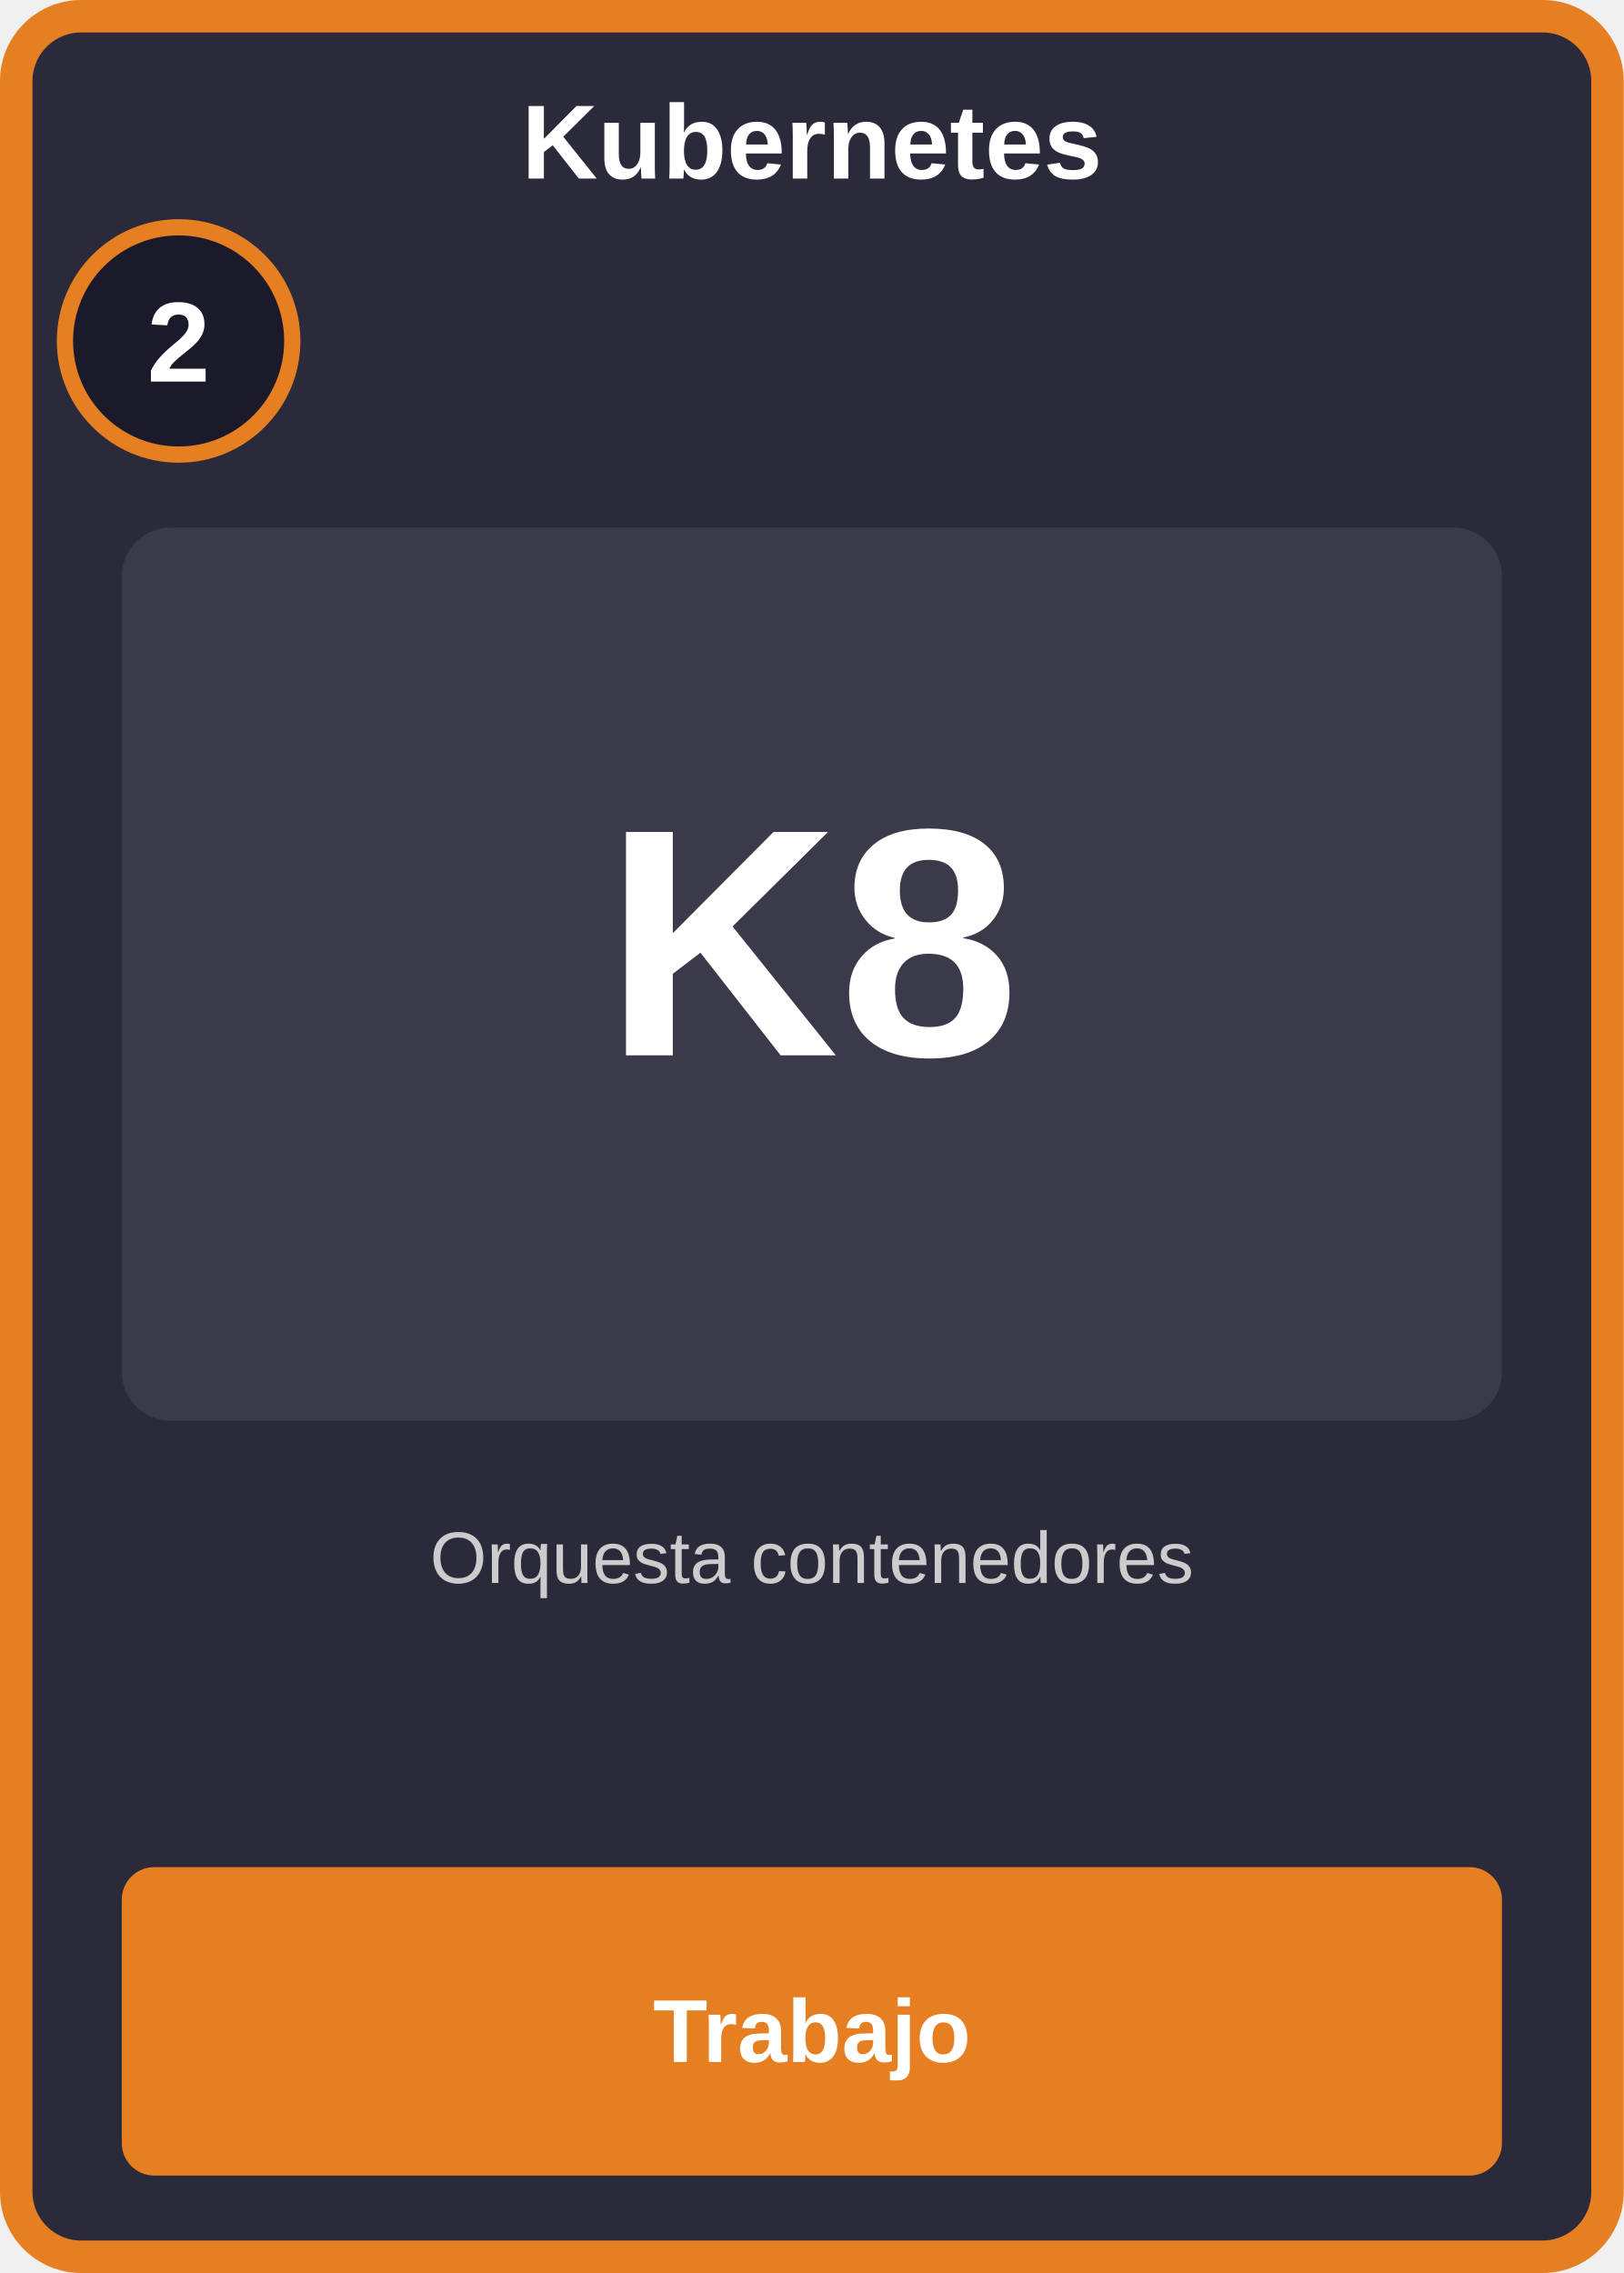
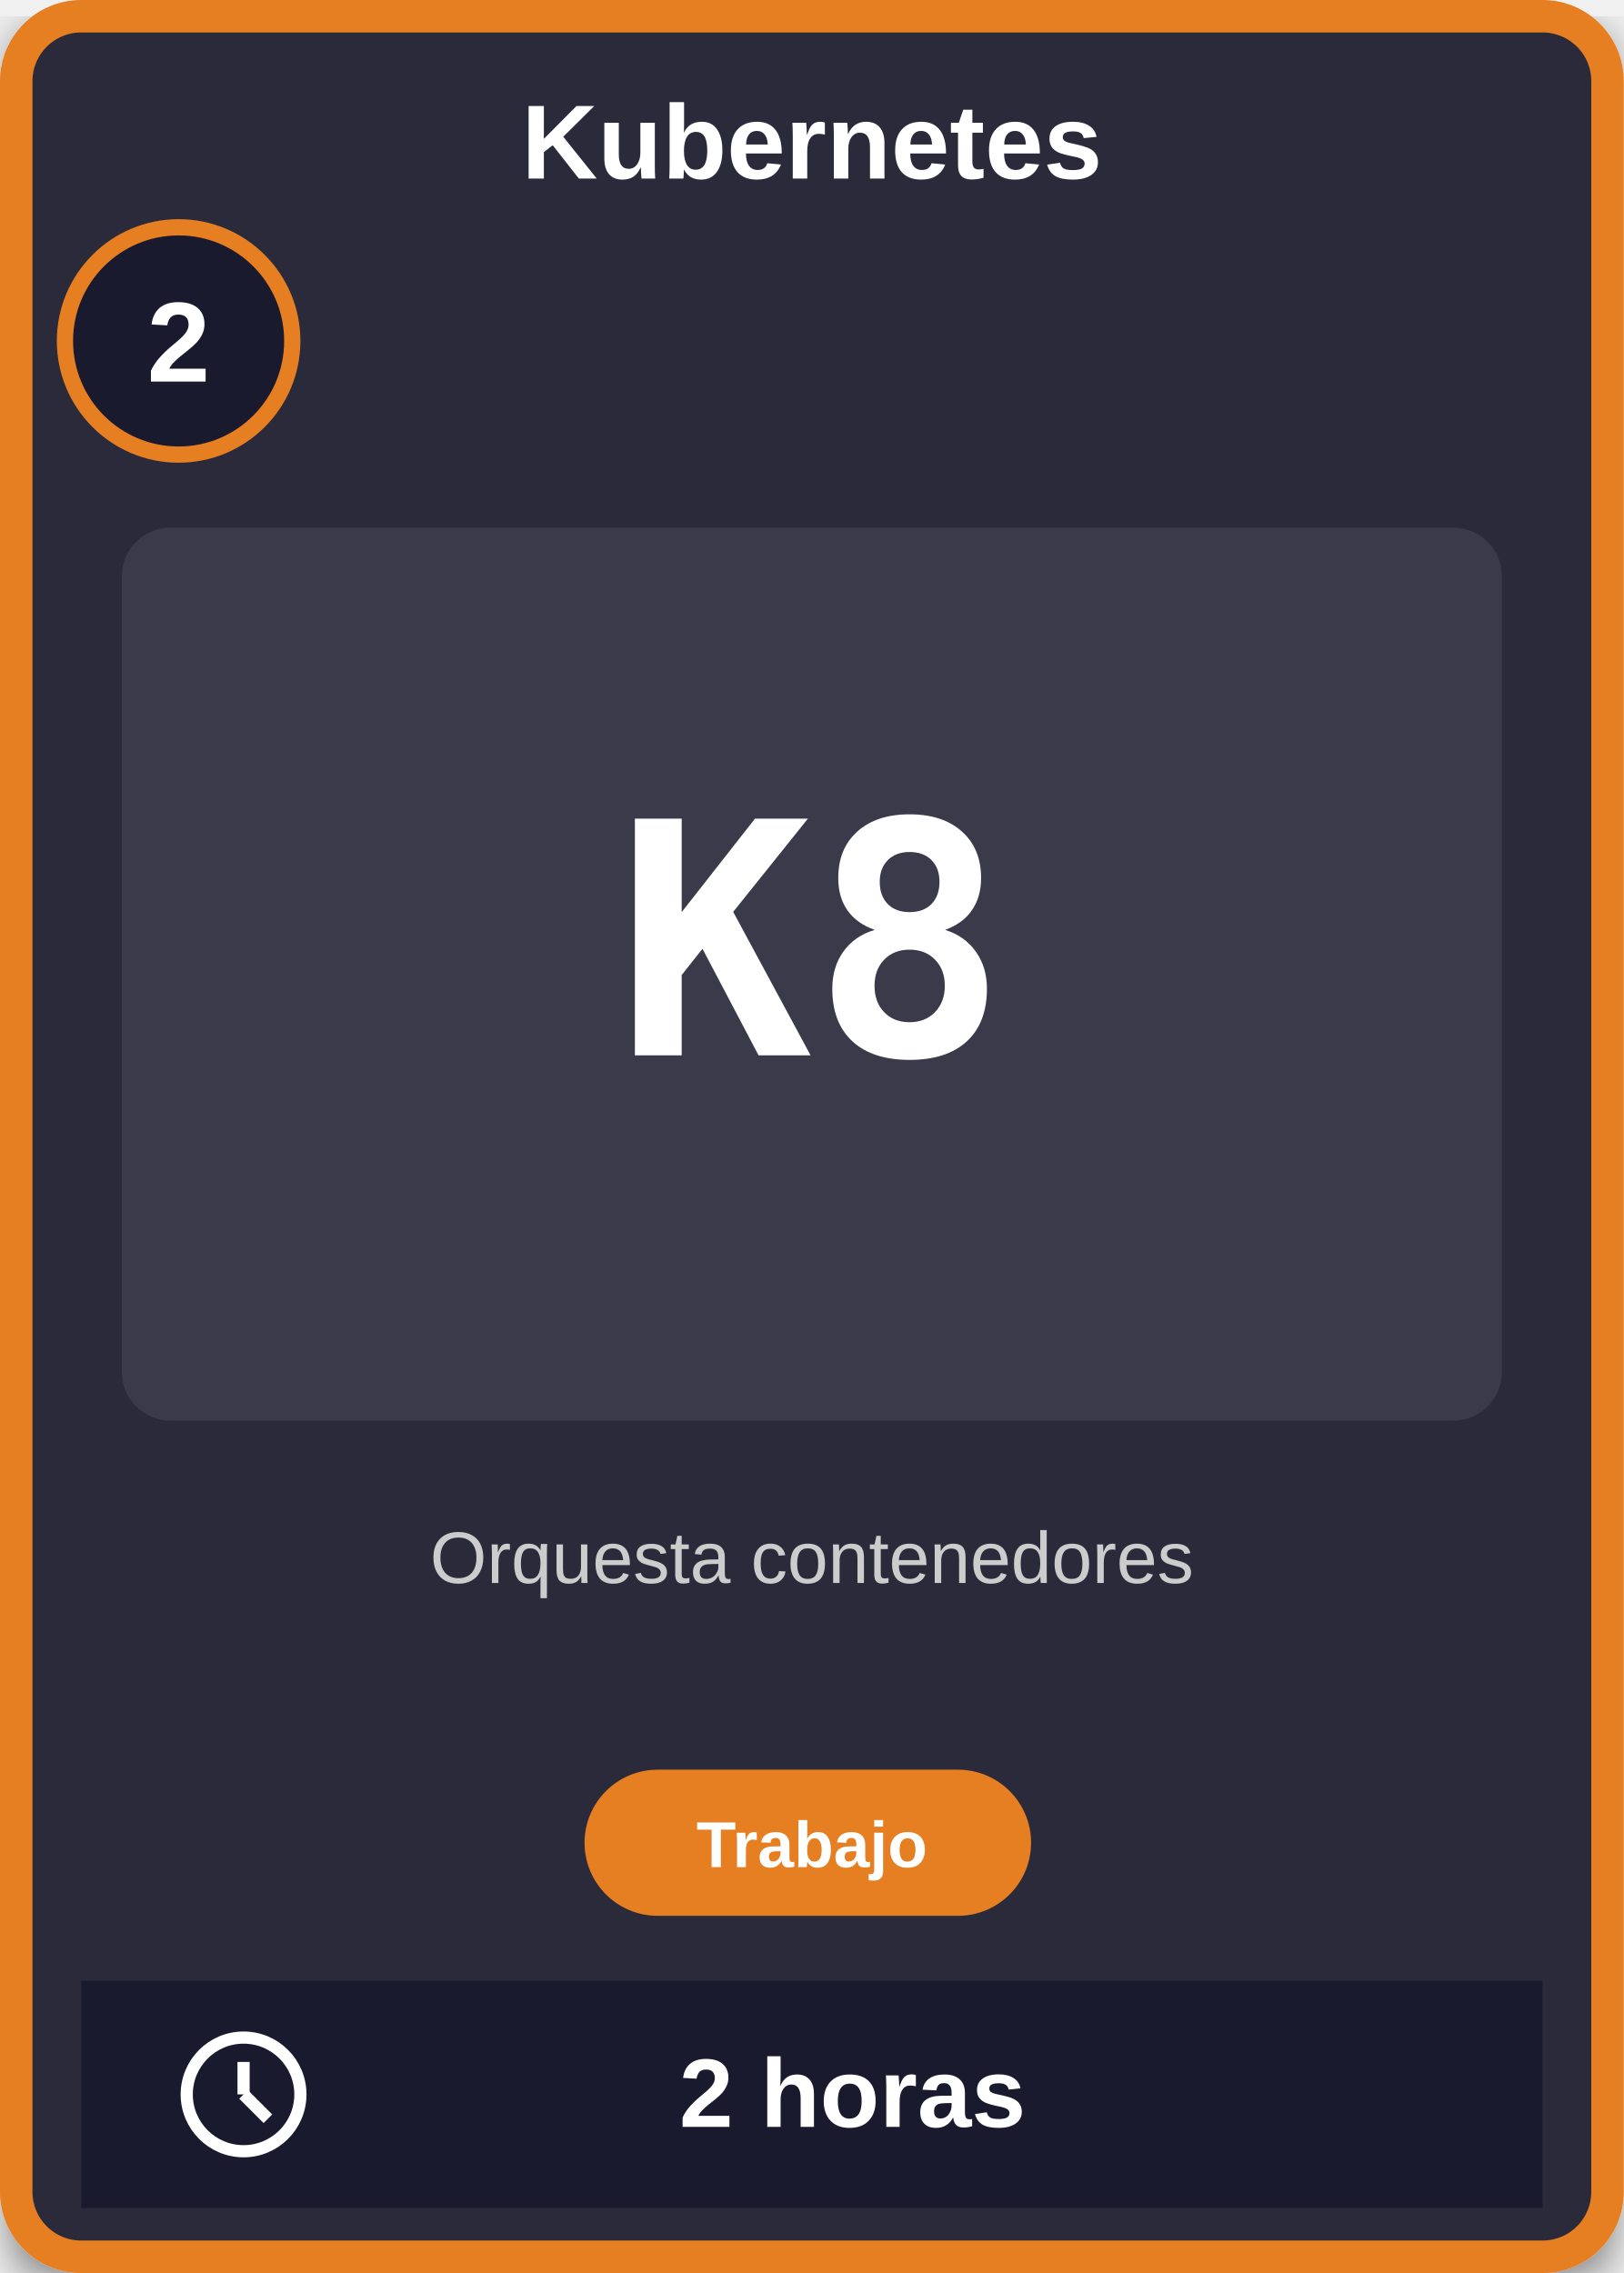
<svg xmlns="http://www.w3.org/2000/svg" viewBox="0 0 200 280">
-   <rect x="2" y="2" width="196" height="276" rx="8" ry="8" fill="#2a2a3a" stroke="#e67e22" stroke-width="4" />
-   <text x="100" y="22" text-anchor="middle" fill="#ffffff" font-size="13" font-weight="bold" font-family="Arial, sans-serif">Kubernetes</text>
-   <circle cx="22" cy="42" r="14" fill="#1a1a2a" stroke="#e67e22" stroke-width="2" />
-   <text x="22" y="47" text-anchor="middle" fill="#ffffff" font-size="14" font-weight="bold" font-family="Arial, sans-serif">2</text>
+   <defs>
+     <filter id="shadow11" x="-5%" y="-5%" width="110%" height="110%">
+       <feDropShadow dx="0" dy="2" stdDeviation="3" flood-color="#000" flood-opacity="0.5" />
+     </filter>
+   </defs>
+   <rect x="2" y="2" width="196" height="276" rx="8" ry="8" fill="#2a2a3a" stroke="#e67e22" stroke-width="4" filter="url(#shadow11)" />
+   <text x="100" y="22" text-anchor="middle" fill="#ffffff" font-family="Arial, sans-serif" font-size="13" font-weight="bold">Kubernetes</text>
+   <circle cx="22" cy="42" r="14" fill="#1a1a2e" stroke="#e67e22" stroke-width="2" />
+   <text x="22" y="47" text-anchor="middle" fill="#ffffff" font-family="Arial, sans-serif" font-size="14" font-weight="bold">2</text>
  <rect x="15" y="65" width="170" height="110" rx="6" ry="6" fill="#3a3a4a" />
-   <text x="100" y="130" text-anchor="middle" fill="#ffffff" font-size="40" font-weight="bold" font-family="Arial, sans-serif">K8</text>
-   <text x="100" y="195" text-anchor="middle" fill="#cccccc" font-size="9" font-family="Arial, sans-serif">Orquesta contenedores</text>
-   <rect x="15" y="230" width="170" height="38" rx="4" ry="4" fill="#e67e22" />
-   <text x="100" y="254" text-anchor="middle" fill="#ffffff" font-size="11" font-weight="bold" font-family="Arial, sans-serif">Trabajo</text>
+   <text x="100" y="130" text-anchor="middle" fill="#ffffff" font-family="monospace, sans-serif" font-size="40" font-weight="bold">K8</text>
+   <text x="100" y="195" text-anchor="middle" fill="#cccccc" font-family="Arial, sans-serif" font-size="9">Orquesta contenedores</text>
+   <g>
+     <rect x="72" y="218" width="55" height="18" rx="9" ry="9" fill="#e67e22" />
+     <text x="100" y="230" text-anchor="middle" fill="#ffffff" font-family="Arial, sans-serif" font-size="8" font-weight="bold">Trabajo</text>
+   </g>
+   <rect x="10" y="244" width="180" height="28" fill="#1a1a2e" />
+   <circle cx="30" cy="258" r="7" fill="none" stroke="#ffffff" stroke-width="1.5" />
+   <line x1="30" y1="254" x2="30" y2="258" stroke="#ffffff" stroke-width="1.5" />
+   <line x1="30" y1="258" x2="33" y2="261" stroke="#ffffff" stroke-width="1.5" />
+   <text x="105" y="262" text-anchor="middle" fill="#ffffff" font-family="Arial, sans-serif" font-size="12" font-weight="bold">2 horas</text>
</svg>
